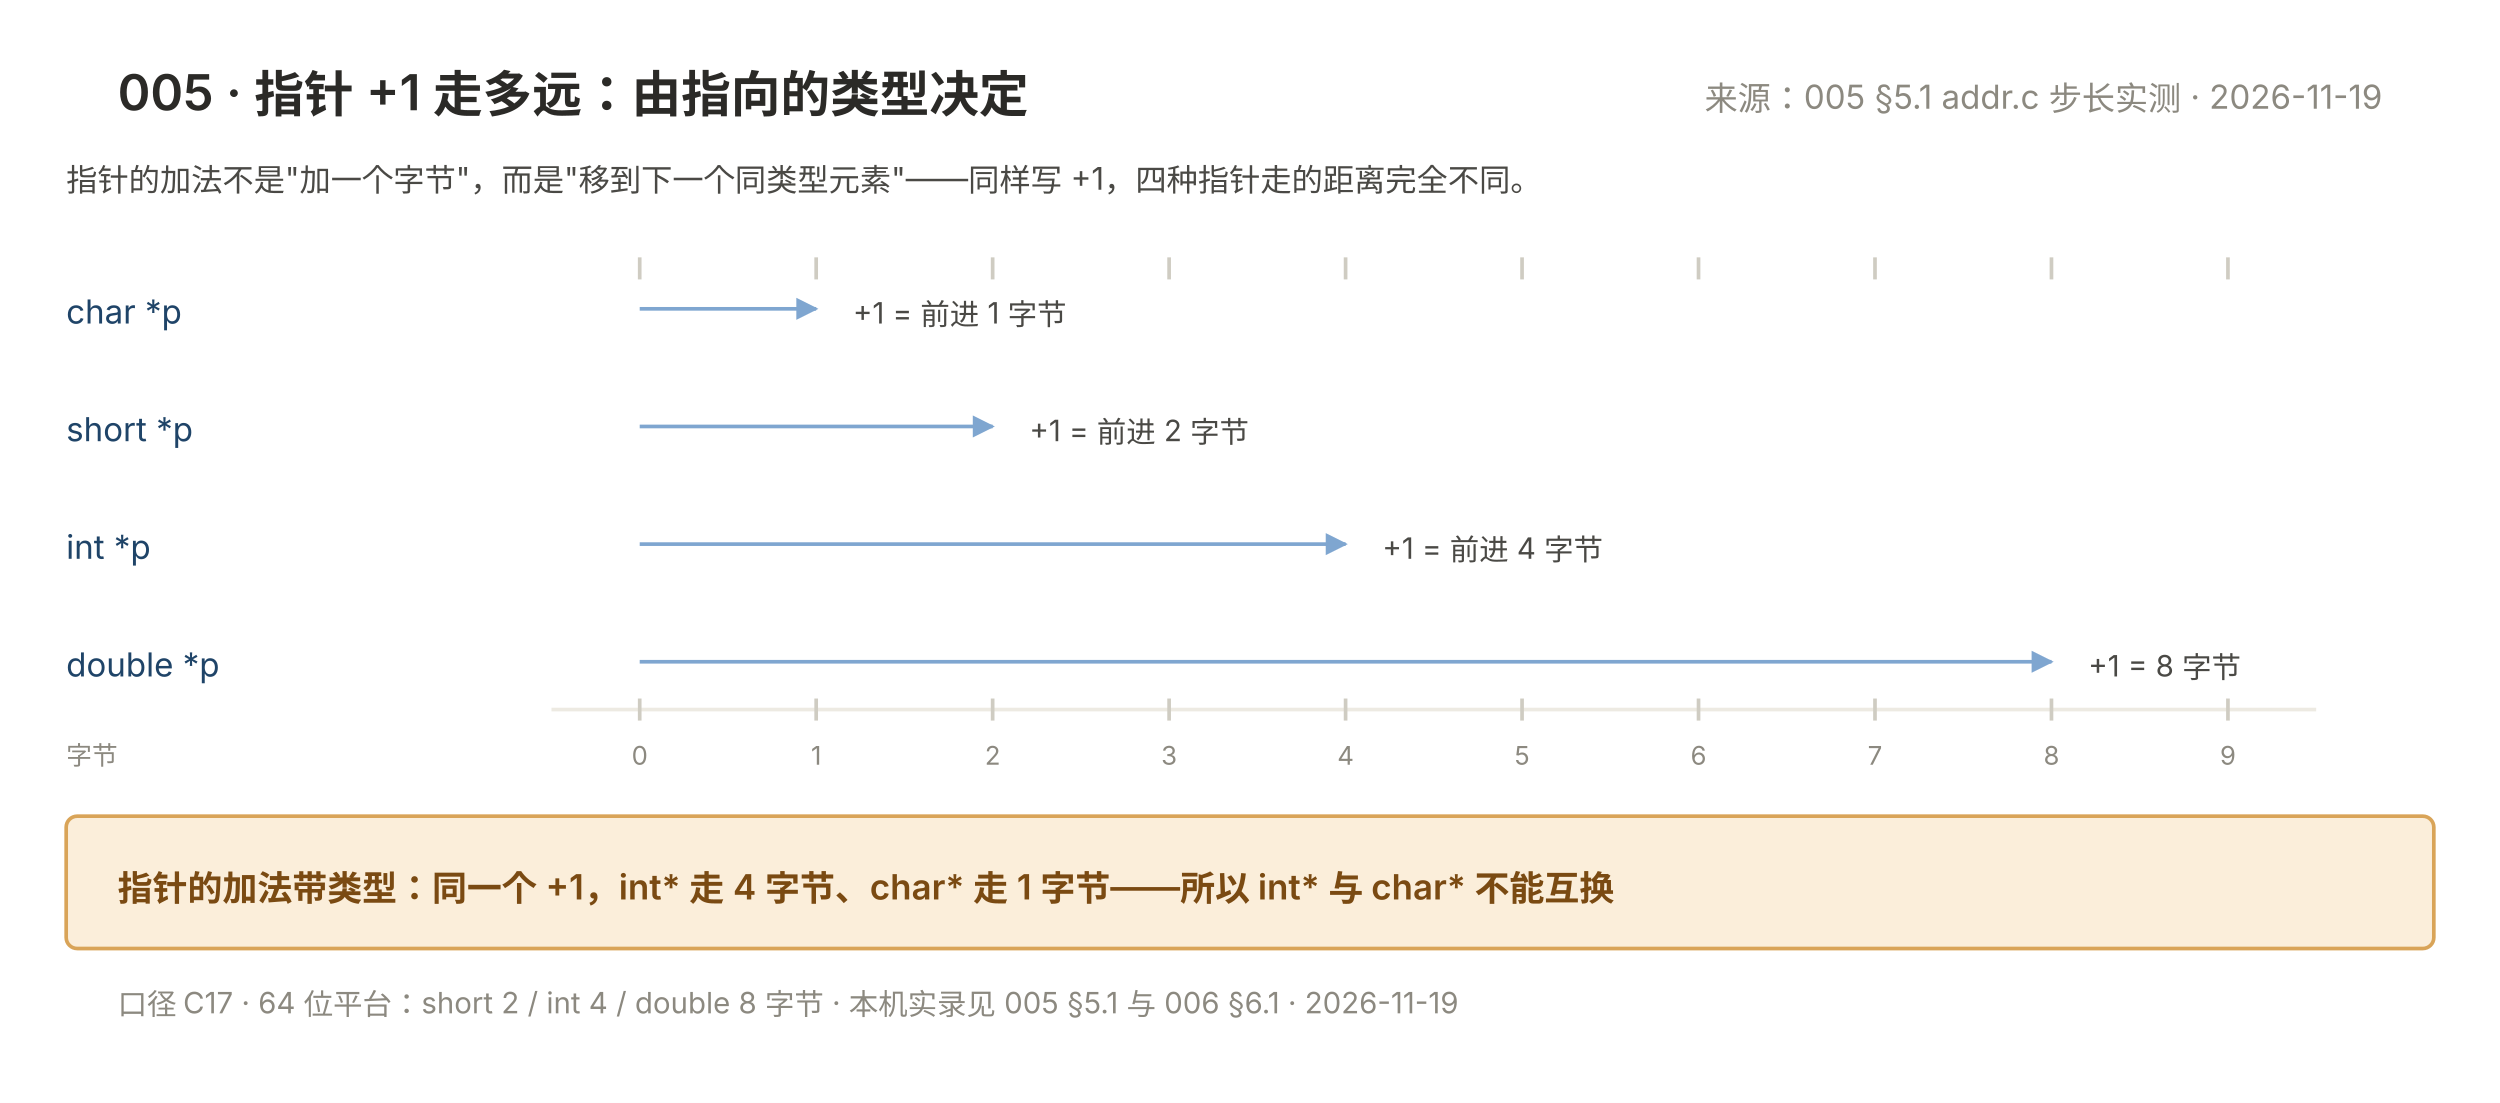
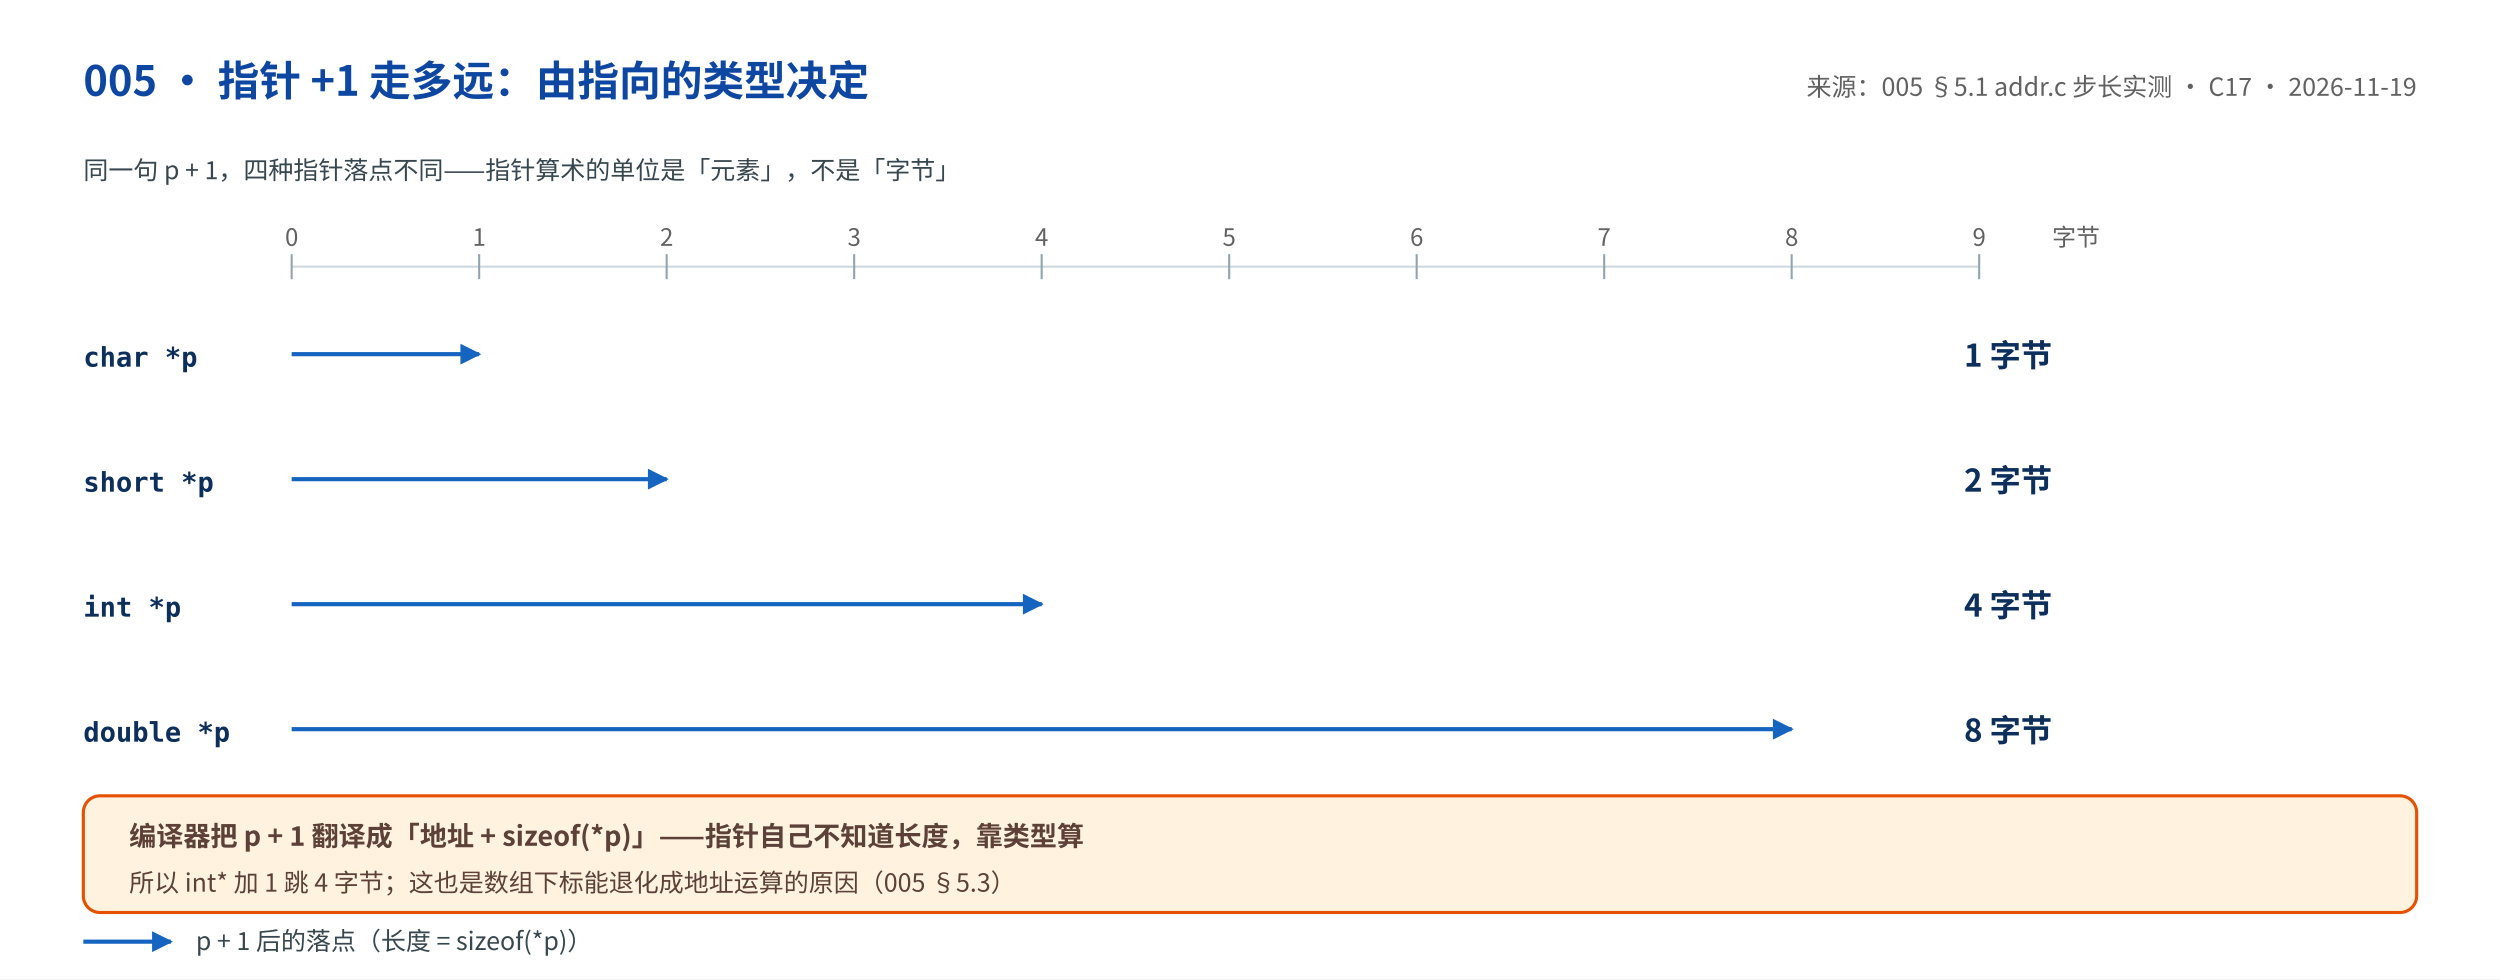
- <svg xmlns="http://www.w3.org/2000/svg" width="1200" height="529.41" viewBox="0 0 680 300" font-family="-apple-system, 'Segoe UI', 'Microsoft YaHei', 'PingFang SC', sans-serif">
-   <rect x="0" y="0" width="680" height="300" fill="#FFFFFF" />
+ <svg xmlns="http://www.w3.org/2000/svg" viewBox="0 0 1200 470" font-family="'Microsoft YaHei','PingFang SC','Noto Sans CJK SC',sans-serif">
+   <rect x="0" y="0" width="1200" height="470" fill="#ffffff" />
  <defs>
-     <marker id="a5Blue" viewBox="0 0 10 10" refX="9" refY="5" markerWidth="6" markerHeight="6" orient="auto-start-reverse">
-       <path d="M0,0 L10,5 L0,10 z" fill="#7FA6D0" />
+     <marker id="arrowBlue" viewBox="0 0 10 10" refX="9" refY="5" markerWidth="10" markerHeight="10" markerUnits="userSpaceOnUse" orient="auto-start-reverse">
+       <path d="M 0 0 L 10 5 L 0 10 z" fill="#1565c0" />
    </marker>
  </defs>
-   <text x="32" y="30" font-size="13.5" font-weight="600" fill="#2B2A27">005 · 指针 +1 走多远：由指向的类型决定</text>
-   <text x="648" y="30" font-size="9" fill="#8C8980" text-anchor="end">来源：005 §5.1 addr.c 步长实测 · 2026-11-19</text>
-   <text x="18" y="52" font-size="8.5" fill="#4A4945">指针的加法不是"加一个字节"，而是"移到下一个同类型元素"——同样写 +1，四种指针走的距离完全不同。</text>
-   <line x1="150" y1="193" x2="630" y2="193" stroke="#EDEAE2" />
-   <g stroke="#CFCCC2">
-     <line x1="174" y1="70" x2="174" y2="76" />
-     <line x1="222" y1="70" x2="222" y2="76" />
-     <line x1="270" y1="70" x2="270" y2="76" />
-     <line x1="318" y1="70" x2="318" y2="76" />
-     <line x1="366" y1="70" x2="366" y2="76" />
-     <line x1="414" y1="70" x2="414" y2="76" />
-     <line x1="462" y1="70" x2="462" y2="76" />
-     <line x1="510" y1="70" x2="510" y2="76" />
-     <line x1="558" y1="70" x2="558" y2="76" />
-     <line x1="606" y1="70" x2="606" y2="76" />
-     <line x1="174" y1="190" x2="174" y2="196" />
-     <line x1="222" y1="190" x2="222" y2="196" />
-     <line x1="270" y1="190" x2="270" y2="196" />
-     <line x1="318" y1="190" x2="318" y2="196" />
-     <line x1="366" y1="190" x2="366" y2="196" />
-     <line x1="414" y1="190" x2="414" y2="196" />
-     <line x1="462" y1="190" x2="462" y2="196" />
-     <line x1="510" y1="190" x2="510" y2="196" />
-     <line x1="558" y1="190" x2="558" y2="196" />
-     <line x1="606" y1="190" x2="606" y2="196" />
-   </g>
-   <g font-size="7" fill="#8C8980" text-anchor="middle">
-     <text x="174" y="208">0</text>
-     <text x="222" y="208">1</text>
-     <text x="270" y="208">2</text>
-     <text x="318" y="208">3</text>
-     <text x="366" y="208">4</text>
-     <text x="414" y="208">5</text>
-     <text x="462" y="208">6</text>
-     <text x="510" y="208">7</text>
-     <text x="558" y="208">8</text>
-     <text x="606" y="208">9</text>
-   </g>
-   <text x="18" y="208" font-size="7" fill="#8C8980">字节</text>
-   <text x="18" y="88" font-size="9" fill="#1F4468">char *p</text>
-   <line x1="174" y1="84" x2="222" y2="84" stroke="#7FA6D0" marker-end="url(#a5Blue)" />
-   <text x="232" y="88" font-size="8" fill="#4A4945">+1 = 前进 1 字节</text>
-   <text x="18" y="120" font-size="9" fill="#1F4468">short *p</text>
-   <line x1="174" y1="116" x2="270" y2="116" stroke="#7FA6D0" marker-end="url(#a5Blue)" />
-   <text x="280" y="120" font-size="8" fill="#4A4945">+1 = 前进 2 字节</text>
-   <text x="18" y="152" font-size="9" fill="#1F4468">int *p</text>
-   <line x1="174" y1="148" x2="366" y2="148" stroke="#7FA6D0" marker-end="url(#a5Blue)" />
-   <text x="376" y="152" font-size="8" fill="#4A4945">+1 = 前进 4 字节</text>
-   <text x="18" y="184" font-size="9" fill="#1F4468">double *p</text>
-   <line x1="174" y1="180" x2="558" y2="180" stroke="#7FA6D0" marker-end="url(#a5Blue)" />
-   <text x="568" y="184" font-size="8" fill="#4A4945">+1 = 8 字节</text>
-   <rect x="18" y="222" width="644" height="36" rx="3" fill="#FBEEDA" stroke="#D9A458" />
-   <text x="32" y="245" font-size="9.5" font-weight="600" fill="#7A4A12">指针的加法带类型：同一个 +1，int* 走 4 字节、char* 走 1 字节——所以 int* 与 char* 不能互换</text>
-   <text x="32" y="276" font-size="8" fill="#8C8980">口径 C17 · 64 位平台：short 2 / int 4 / double 8 字节 · 本机实录见 005 §5.1 与 006 §6.1 · 2026-11-19</text>
+   <text x="40" y="46" font-size="20" font-weight="bold" fill="#0d47a1">005 · 指针 +1 走多远：由指向的类型决定</text>
+   <text x="1160" y="46" font-size="12" fill="#616161" text-anchor="end">来源：005 §5.1 addr.c 步长实测 · C17 · 2026-11-19</text>
+   <text x="40" y="86" font-size="12" fill="#37474f">同一句 p + 1，四种指针落点不同——指针算术的单位是「元素」，不是「字节」</text>
+   <text x="140" y="118" font-size="11.5" fill="#616161" text-anchor="middle">0</text>
+   <text x="230" y="118" font-size="11.5" fill="#616161" text-anchor="middle">1</text>
+   <text x="320" y="118" font-size="11.5" fill="#616161" text-anchor="middle">2</text>
+   <text x="410" y="118" font-size="11.5" fill="#616161" text-anchor="middle">3</text>
+   <text x="500" y="118" font-size="11.5" fill="#616161" text-anchor="middle">4</text>
+   <text x="590" y="118" font-size="11.5" fill="#616161" text-anchor="middle">5</text>
+   <text x="680" y="118" font-size="11.5" fill="#616161" text-anchor="middle">6</text>
+   <text x="770" y="118" font-size="11.5" fill="#616161" text-anchor="middle">7</text>
+   <text x="860" y="118" font-size="11.5" fill="#616161" text-anchor="middle">8</text>
+   <text x="950" y="118" font-size="11.5" fill="#616161" text-anchor="middle">9</text>
+   <text x="985" y="118" font-size="11.5" fill="#616161">字节</text>
+   <line x1="140" y1="128" x2="950" y2="128" stroke="#cfd8dc" stroke-width="1" />
+   <line x1="140" y1="122" x2="140" y2="134" stroke="#90a4ae" stroke-width="1" />
+   <line x1="230" y1="122" x2="230" y2="134" stroke="#90a4ae" stroke-width="1" />
+   <line x1="320" y1="122" x2="320" y2="134" stroke="#90a4ae" stroke-width="1" />
+   <line x1="410" y1="122" x2="410" y2="134" stroke="#90a4ae" stroke-width="1" />
+   <line x1="500" y1="122" x2="500" y2="134" stroke="#90a4ae" stroke-width="1" />
+   <line x1="590" y1="122" x2="590" y2="134" stroke="#90a4ae" stroke-width="1" />
+   <line x1="680" y1="122" x2="680" y2="134" stroke="#90a4ae" stroke-width="1" />
+   <line x1="770" y1="122" x2="770" y2="134" stroke="#90a4ae" stroke-width="1" />
+   <line x1="860" y1="122" x2="860" y2="134" stroke="#90a4ae" stroke-width="1" />
+   <line x1="950" y1="122" x2="950" y2="134" stroke="#90a4ae" stroke-width="1" />
+   <text x="40" y="176" font-size="13" font-weight="bold" fill="#0d2f5c" font-family="ui-monospace,Menlo,Consolas,monospace">char *p</text>
+   <line x1="140" y1="170" x2="230" y2="170" stroke="#1565c0" stroke-width="2" marker-end="url(#arrowBlue)" />
+   <text x="985" y="176" font-size="15" font-weight="bold" fill="#0d2f5c" text-anchor="end">1 字节</text>
+   <text x="40" y="236" font-size="13" font-weight="bold" fill="#0d2f5c" font-family="ui-monospace,Menlo,Consolas,monospace">short *p</text>
+   <line x1="140" y1="230" x2="320" y2="230" stroke="#1565c0" stroke-width="2" marker-end="url(#arrowBlue)" />
+   <text x="985" y="236" font-size="15" font-weight="bold" fill="#0d2f5c" text-anchor="end">2 字节</text>
+   <text x="40" y="296" font-size="13" font-weight="bold" fill="#0d2f5c" font-family="ui-monospace,Menlo,Consolas,monospace">int *p</text>
+   <line x1="140" y1="290" x2="500" y2="290" stroke="#1565c0" stroke-width="2" marker-end="url(#arrowBlue)" />
+   <text x="985" y="296" font-size="15" font-weight="bold" fill="#0d2f5c" text-anchor="end">4 字节</text>
+   <text x="40" y="356" font-size="13" font-weight="bold" fill="#0d2f5c" font-family="ui-monospace,Menlo,Consolas,monospace">double *p</text>
+   <line x1="140" y1="350" x2="860" y2="350" stroke="#1565c0" stroke-width="2" marker-end="url(#arrowBlue)" />
+   <text x="985" y="356" font-size="15" font-weight="bold" fill="#0d2f5c" text-anchor="end">8 字节</text>
+   <rect x="40" y="382" width="1120" height="56" rx="8" fill="#fff3e0" stroke="#e65100" stroke-width="1.5" />
+   <text x="62" y="406" font-size="13" font-weight="bold" fill="#5d4037">编译器把 p + 1 翻译成「地址 + sizeof(*p)」——指针自己不知道长度，靠类型算</text>
+   <text x="62" y="428" font-size="12" fill="#5d4037">所以 int* 加 1 跳 4 字节；这也是数组下标能退化成地址运算的原因（005 §5.3）</text>
+   <line x1="40" y1="452" x2="82" y2="452" stroke="#1565c0" stroke-width="2" marker-end="url(#arrowBlue)" />
+   <text x="94" y="456" font-size="12" fill="#37474f">p + 1 后的落点（长度 = sizeof(*p)）</text>
</svg>
